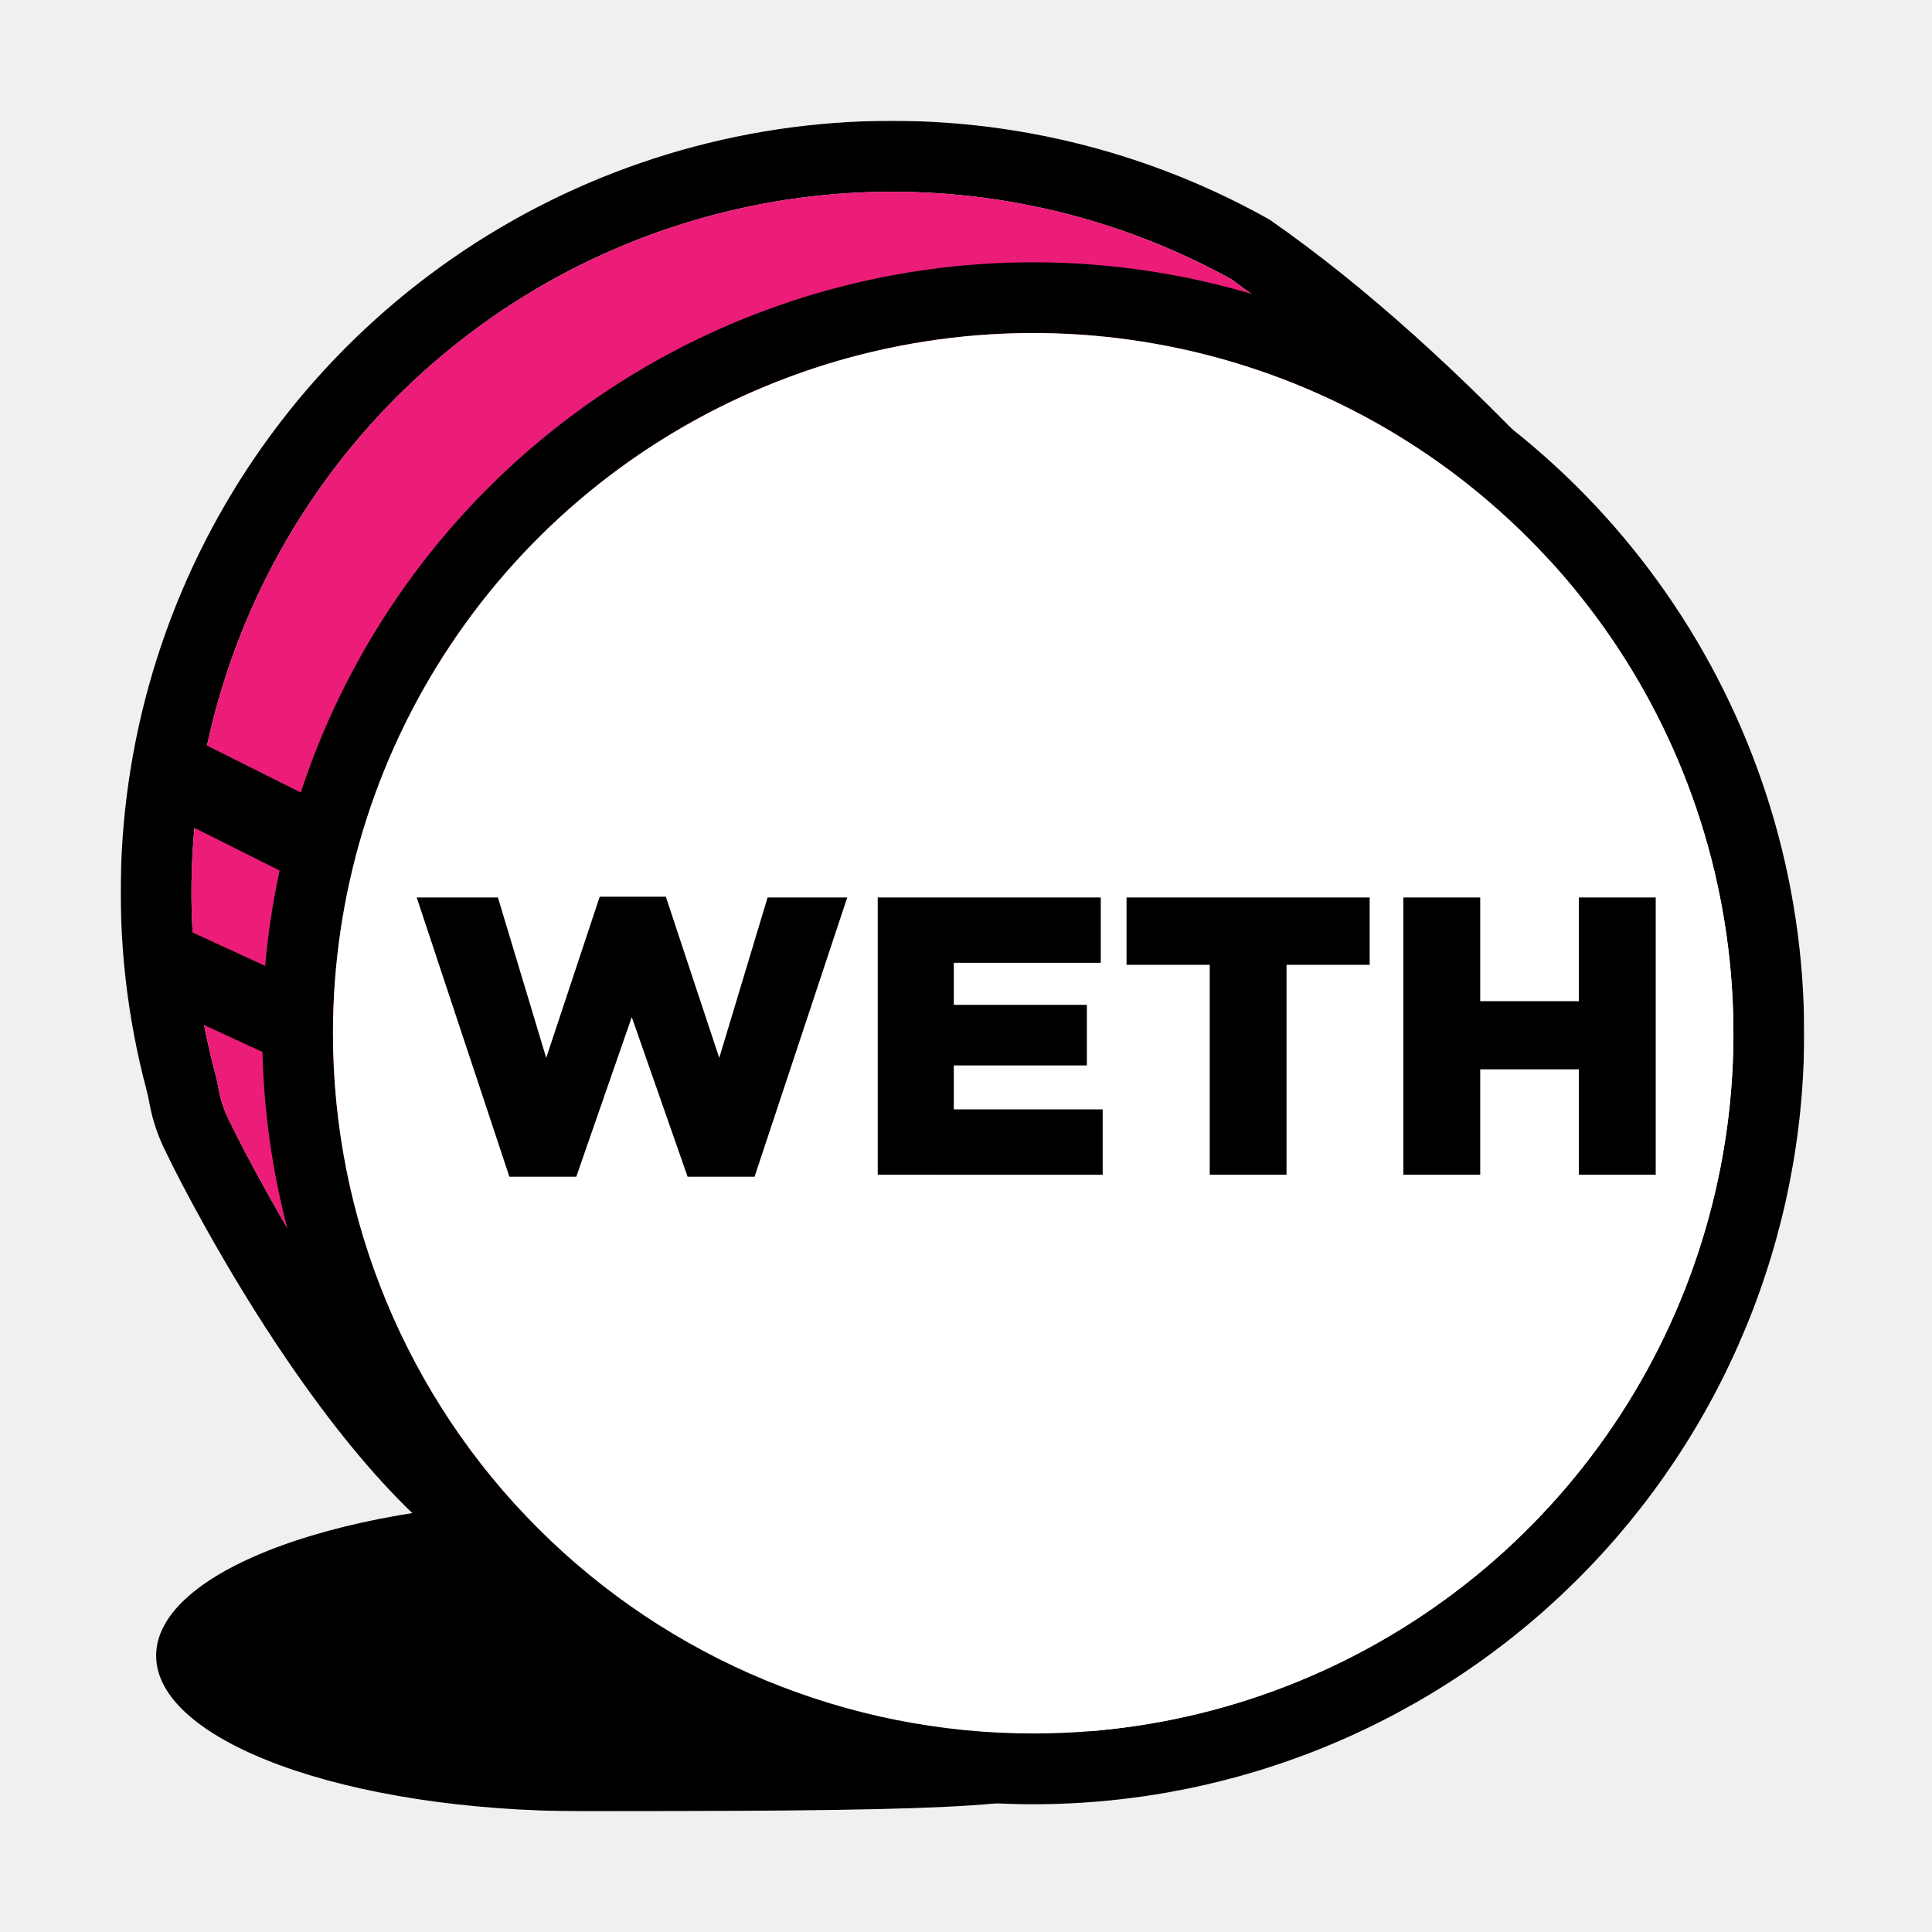
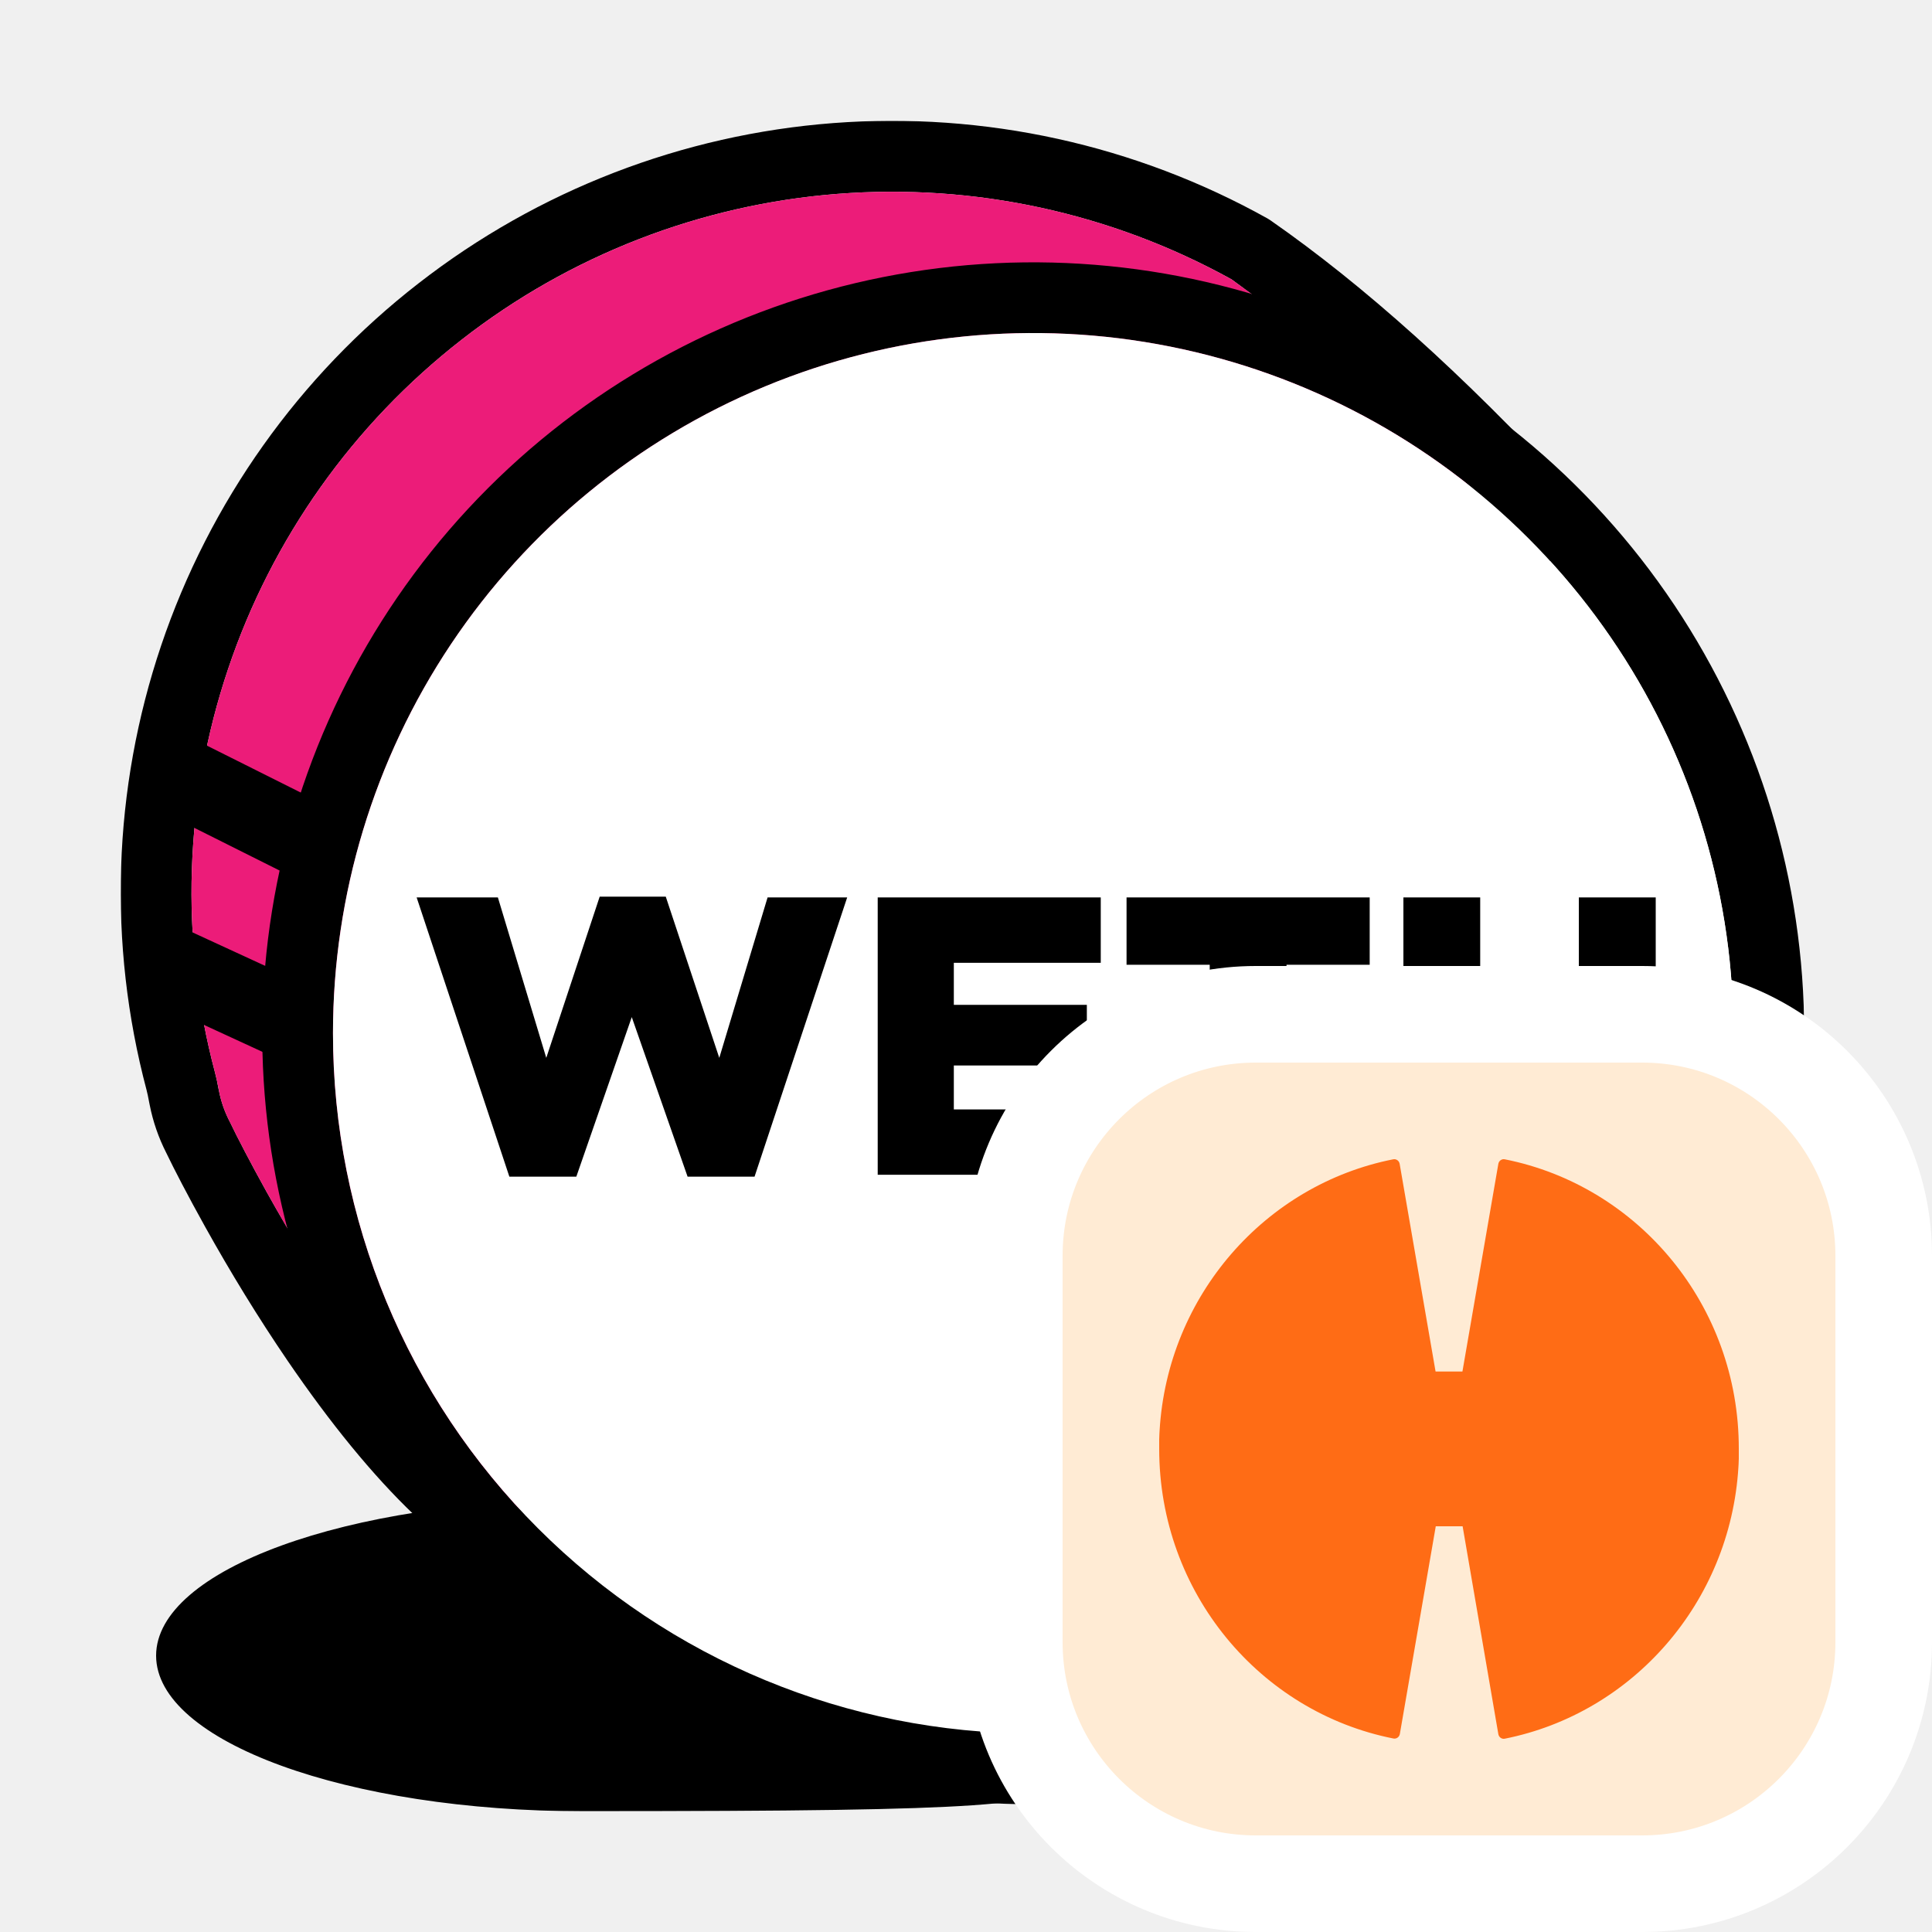
- <svg xmlns="http://www.w3.org/2000/svg" width="32" height="32" viewBox="0 0 32 32" fill="none">
-   <mask id="mask0_6939_8584" style="mask-type: luminance" maskUnits="userSpaceOnUse" x="2" y="2" width="28" height="28">
-     <path d="M29.883 2H2V30H29.883V2Z" fill="white" />
-   </mask>
-   <g mask="url(#mask0_6939_8584)">
-     <path d="M9.662 30C16.847 30 16.847 29.893 18.066 29.532C19.658 29.059 13.57 24.846 9.662 24.846C5.754 24.846 2.586 26 2.586 27.423C2.586 28.847 5.753 30 9.662 30Z" fill="black" />
-     <path d="M25.977 8.083L26.307 8.439L26.019 8.83C16.648 21.5 11.25 27.236 8.96 26.467C7.565 25.998 6.166 24.589 4.766 22.542C4.275 21.823 3.813 21.065 3.393 20.312C3.113 19.81 2.877 19.352 2.754 19.094C2.625 18.842 2.533 18.574 2.479 18.296L2.473 18.264C2.452 18.151 2.443 18.116 2.427 18.053C1.783 15.629 1.868 13.07 2.669 10.693C3.471 8.317 4.954 6.229 6.934 4.69C8.914 3.151 11.303 2.229 13.803 2.038C16.304 1.848 18.805 2.397 20.995 3.619L21.044 3.649C22.589 4.725 24.233 6.203 25.977 8.083ZM20.398 4.627C18.408 3.526 16.138 3.033 13.87 3.211C11.602 3.389 9.437 4.229 7.643 5.628C5.848 7.026 4.505 8.921 3.779 11.077C3.052 13.233 2.976 15.554 3.558 17.753C3.584 17.849 3.595 17.902 3.622 18.041L3.627 18.069C3.663 18.251 3.725 18.426 3.811 18.589C3.923 18.824 4.149 19.26 4.416 19.74C4.82 20.465 5.263 21.192 5.733 21.88C6.998 23.729 8.251 24.992 9.332 25.355C10.775 25.84 16.205 20.092 24.786 8.525C23.457 7.083 21.987 5.777 20.398 4.627Z" fill="black" />
-     <path d="M20.398 4.628C18.408 3.526 16.138 3.033 13.87 3.211C11.602 3.389 9.437 4.23 7.643 5.628C5.848 7.027 4.505 8.922 3.779 11.077C3.052 13.233 2.976 15.555 3.558 17.754C3.584 17.849 3.595 17.903 3.622 18.041L3.627 18.07C3.663 18.251 3.724 18.427 3.811 18.59C3.923 18.826 4.149 19.261 4.416 19.742C4.82 20.466 5.263 21.194 5.733 21.882C6.997 23.73 8.251 24.994 9.332 25.357C10.775 25.842 16.205 20.094 24.786 8.526C23.457 7.084 21.987 5.778 20.398 4.628Z" fill="#EC1C79" />
-     <path d="M17.113 29.884C14.587 29.884 12.118 29.136 10.018 27.732C7.918 26.329 6.282 24.335 5.315 22.001C4.349 19.668 4.096 17.1 4.589 14.623C5.081 12.146 6.297 9.871 8.083 8.085C9.869 6.299 12.145 5.083 14.622 4.59C17.099 4.097 19.666 4.35 22 5.317C24.333 6.283 26.328 7.92 27.731 10.02C29.134 12.12 29.883 14.589 29.883 17.115C29.883 18.791 29.553 20.452 28.911 22.001C28.269 23.551 27.328 24.959 26.143 26.144C24.957 27.33 23.549 28.271 22 28.912C20.451 29.554 18.79 29.884 17.113 29.884ZM17.113 28.713C19.407 28.713 21.649 28.033 23.556 26.758C25.464 25.484 26.95 23.672 27.828 21.553C28.706 19.434 28.936 17.102 28.488 14.852C28.041 12.602 26.936 10.536 25.314 8.914C23.692 7.292 21.625 6.187 19.375 5.74C17.126 5.292 14.794 5.522 12.674 6.4C10.555 7.277 8.744 8.764 7.469 10.671C6.195 12.579 5.515 14.821 5.515 17.115C5.515 20.191 6.737 23.141 8.912 25.316C11.087 27.491 14.037 28.713 17.113 28.713Z" fill="black" />
-     <path d="M17.113 28.712C19.407 28.712 21.649 28.032 23.556 26.758C25.464 25.483 26.95 23.672 27.828 21.553C28.706 19.433 28.936 17.101 28.488 14.852C28.041 12.602 26.936 10.535 25.314 8.913C23.692 7.291 21.625 6.187 19.376 5.739C17.126 5.291 14.794 5.521 12.675 6.399C10.555 7.277 8.744 8.763 7.47 10.671C6.195 12.578 5.515 14.82 5.515 17.114C5.515 20.19 6.737 23.14 8.912 25.315C11.087 27.49 14.037 28.712 17.113 28.712Z" fill="white" />
-     <path fill-rule="evenodd" clip-rule="evenodd" d="M8.437 19.49L6.902 14.865H8.247L9.047 17.522L9.933 14.852H11.028L11.913 17.522L12.714 14.865H14.033L12.498 19.49H11.389L10.464 16.846L9.545 19.49H8.437ZM14.538 19.457V14.865H18.232V15.947H15.798V16.643H18.002V17.647H15.798V18.375H18.264V19.458L14.538 19.457ZM20.037 19.457V15.98H18.659V14.865H22.686V15.98H21.309V19.457L20.037 19.457ZM23.244 19.457V14.865H24.517V16.583H26.151V14.865H27.424V19.457H26.151V17.712H24.517V19.457L23.244 19.457Z" fill="black" />
-     <path d="M2.761 13.483C2.605 13.405 2.487 13.269 2.432 13.104C2.377 12.939 2.39 12.759 2.468 12.603C2.545 12.447 2.682 12.329 2.847 12.274C3.012 12.219 3.192 12.232 3.348 12.309L5.222 13.247C5.299 13.286 5.368 13.339 5.424 13.404C5.481 13.469 5.524 13.544 5.551 13.626C5.578 13.708 5.589 13.794 5.583 13.88C5.577 13.966 5.554 14.05 5.516 14.127C5.477 14.204 5.424 14.273 5.359 14.329C5.294 14.386 5.218 14.429 5.136 14.456C5.055 14.483 4.968 14.494 4.882 14.488C4.797 14.482 4.713 14.459 4.636 14.421L2.761 13.483Z" fill="black" />
-     <path d="M2.545 16.592C2.467 16.556 2.397 16.505 2.338 16.441C2.28 16.378 2.234 16.304 2.205 16.223C2.175 16.142 2.161 16.056 2.165 15.97C2.168 15.884 2.188 15.8 2.224 15.722C2.261 15.643 2.312 15.573 2.375 15.514C2.438 15.456 2.512 15.411 2.593 15.381C2.674 15.351 2.76 15.337 2.846 15.341C2.932 15.344 3.017 15.365 3.095 15.401L4.969 16.265C5.125 16.34 5.246 16.472 5.304 16.634C5.363 16.797 5.355 16.976 5.283 17.133C5.211 17.289 5.08 17.411 4.918 17.472C4.757 17.533 4.578 17.527 4.42 17.457L2.545 16.592Z" fill="black" />
+ <svg xmlns="http://www.w3.org/2000/svg" width="20" height="20" viewBox="0 0 20 20" fill="none">
+   <g clip-path="url(#clip0_13489_8730)">
+     <mask id="mask0_13489_8730" style="mask-type: luminance" maskUnits="userSpaceOnUse" x="1" y="1" width="18" height="18">
+       <path d="M18.677 1.25H1.25V18.75H18.677V1.25Z" fill="white" />
+     </mask>
+     <g mask="url(#mask0_13489_8730)">
+       <path d="M6.039 18.75C10.53 18.75 10.53 18.683 11.291 18.457C12.286 18.162 8.482 15.528 6.039 15.528C3.597 15.528 1.616 16.25 1.616 17.139C1.616 18.029 3.596 18.75 6.039 18.75Z" fill="black" />
+       <path d="M16.235 5.052L16.442 5.275L16.262 5.519C10.405 13.437 7.031 17.023 5.6 16.542C4.728 16.249 3.854 15.368 2.979 14.089C2.672 13.639 2.383 13.166 2.121 12.695C1.946 12.381 1.798 12.095 1.721 11.934C1.641 11.777 1.583 11.609 1.549 11.435L1.545 11.415C1.532 11.345 1.527 11.323 1.517 11.283C1.115 9.768 1.167 8.169 1.668 6.683C2.169 5.198 3.096 3.893 4.334 2.932C5.571 1.97 7.064 1.393 8.627 1.274C10.19 1.155 11.753 1.498 13.122 2.262L13.152 2.281C14.118 2.953 15.146 3.877 16.235 5.052ZM12.749 2.892C11.505 2.204 10.086 1.896 8.669 2.007C7.251 2.118 5.898 2.643 4.777 3.518C3.655 4.392 2.815 5.576 2.362 6.923C1.908 8.271 1.86 9.722 2.224 11.096C2.24 11.156 2.247 11.189 2.263 11.276L2.267 11.293C2.289 11.407 2.328 11.516 2.382 11.618C2.452 11.765 2.593 12.037 2.76 12.338C3.012 12.79 3.29 13.245 3.583 13.675C4.374 14.831 5.157 15.62 5.833 15.847C6.734 16.15 10.128 12.557 15.491 5.328C14.66 4.427 13.742 3.611 12.749 2.892Z" fill="black" />
+       <path d="M12.749 2.892C11.505 2.204 10.086 1.896 8.669 2.007C7.252 2.118 5.898 2.644 4.777 3.518C3.655 4.392 2.815 5.576 2.362 6.923C1.908 8.271 1.86 9.722 2.224 11.096C2.24 11.156 2.247 11.189 2.264 11.276L2.267 11.294C2.289 11.407 2.328 11.517 2.382 11.619C2.452 11.766 2.593 12.038 2.76 12.339C3.012 12.791 3.29 13.246 3.583 13.676C4.373 14.832 5.157 15.621 5.833 15.848C6.735 16.151 10.128 12.559 15.492 5.329C14.661 4.427 13.742 3.611 12.749 2.892Z" fill="#EC1C79" />
+       <path d="M10.695 18.678C9.117 18.678 7.574 18.21 6.261 17.333C4.949 16.456 3.926 15.209 3.322 13.751C2.718 12.292 2.56 10.688 2.868 9.139C3.176 7.591 3.936 6.169 5.052 5.053C6.168 3.937 7.59 3.177 9.138 2.869C10.687 2.561 12.291 2.719 13.75 3.323C15.208 3.927 16.455 4.95 17.332 6.262C18.209 7.575 18.677 9.118 18.677 10.697C18.677 11.745 18.47 12.782 18.069 13.751C17.668 14.719 17.08 15.599 16.339 16.34C15.598 17.081 14.718 17.669 13.75 18.07C12.781 18.471 11.744 18.678 10.695 18.678ZM10.695 17.945C12.129 17.945 13.531 17.52 14.723 16.724C15.915 15.927 16.844 14.795 17.392 13.47C17.941 12.146 18.085 10.688 17.805 9.282C17.525 7.876 16.835 6.585 15.821 5.571C14.807 4.557 13.516 3.867 12.11 3.587C10.703 3.307 9.246 3.451 7.921 4C6.597 4.548 5.465 5.477 4.668 6.669C3.872 7.861 3.447 9.263 3.447 10.697C3.447 12.619 4.21 14.463 5.57 15.822C6.929 17.182 8.773 17.945 10.695 17.945Z" fill="black" />
+       <path d="M10.696 17.945C12.129 17.945 13.531 17.52 14.723 16.724C15.915 15.927 16.844 14.795 17.393 13.471C17.941 12.146 18.085 10.689 17.805 9.282C17.526 7.876 16.835 6.585 15.821 5.571C14.808 4.557 13.516 3.867 12.11 3.587C10.704 3.307 9.246 3.451 7.922 3.999C6.597 4.548 5.465 5.477 4.668 6.669C3.872 7.861 3.447 9.263 3.447 10.696C3.447 12.619 4.211 14.463 5.57 15.822C6.929 17.181 8.773 17.945 10.696 17.945Z" fill="white" />
+       <path fill-rule="evenodd" clip-rule="evenodd" d="M5.273 12.181L4.313 9.29H5.154L5.655 10.951L6.208 9.282H6.892L7.446 10.951L7.946 9.29H8.77L7.811 12.181H7.118L6.54 10.529L5.966 12.181H5.273ZM9.086 12.161V9.29H11.395V9.967H9.874V10.402H11.251V11.03H9.874V11.485H11.415V12.161L9.086 12.161ZM12.523 12.161V9.987H11.662V9.29H14.179V9.987H13.318V12.161L12.523 12.161ZM14.528 12.161V9.29H15.323V10.364H16.344V9.29H17.14V12.161H16.344V11.07H15.323V12.161L14.528 12.161Z" fill="black" />
+       <path d="M1.726 8.427C1.628 8.379 1.554 8.293 1.52 8.19C1.486 8.087 1.494 7.974 1.542 7.877C1.591 7.78 1.676 7.706 1.779 7.671C1.883 7.637 1.995 7.645 2.093 7.694L3.264 8.28C3.312 8.304 3.355 8.337 3.39 8.378C3.426 8.418 3.452 8.466 3.469 8.517C3.486 8.568 3.493 8.622 3.49 8.675C3.486 8.729 3.471 8.781 3.447 8.83C3.423 8.878 3.39 8.921 3.349 8.956C3.309 8.991 3.261 9.018 3.21 9.035C3.159 9.052 3.105 9.059 3.052 9.055C2.998 9.051 2.946 9.037 2.897 9.013L1.726 8.427Z" fill="black" />
+       <path d="M1.591 10.37C1.542 10.347 1.498 10.315 1.462 10.275C1.425 10.236 1.397 10.19 1.378 10.139C1.359 10.089 1.351 10.035 1.353 9.981C1.355 9.927 1.368 9.875 1.39 9.826C1.413 9.777 1.445 9.733 1.485 9.696C1.524 9.66 1.57 9.631 1.621 9.613C1.671 9.594 1.725 9.586 1.779 9.588C1.833 9.59 1.886 9.603 1.934 9.625L3.106 10.165C3.203 10.212 3.279 10.295 3.315 10.396C3.352 10.498 3.347 10.61 3.302 10.707C3.257 10.806 3.175 10.882 3.074 10.92C2.973 10.958 2.861 10.954 2.763 10.91L1.591 10.37Z" fill="black" />
+     </g>
  </g>
+   <rect x="10.5" y="10.5" width="9" height="9" rx="2.5" fill="#FFEBD4" />
+   <rect x="10.5" y="10.5" width="9" height="9" rx="2.5" stroke="white" />
+   <path d="M15.577 12.001C15.546 11.995 15.517 12.016 15.511 12.047L15.139 14.198H14.861L14.489 12.047C14.483 12.016 14.454 11.995 14.423 12.001C13.101 12.262 12.087 13.408 12.004 14.81C12.004 14.812 12 14.871 12 14.901C12 14.905 12 14.908 12 14.91C12 14.921 12 14.932 12 14.944C12 14.947 12 14.951 12 14.957C12 14.971 12 14.984 12 14.999C12 16.486 13.043 17.724 14.425 17.997C14.456 18.003 14.485 17.982 14.491 17.951L14.863 15.8H15.141L15.511 17.953C15.517 17.984 15.546 18.005 15.577 17.999C16.899 17.736 17.911 16.59 17.996 15.188C17.996 15.186 18 15.127 18 15.097C18 15.093 18 15.09 18 15.088C18 15.077 18 15.066 18 15.055C18 15.051 18 15.047 18 15.042C18 15.027 18 15.014 18 14.999C18.002 13.512 16.959 12.275 15.577 12.001Z" fill="#FF6C15" />
+   <defs>
+     <clipPath id="clip0_13489_8730">
+       <rect width="20" height="20" fill="white" />
+     </clipPath>
+   </defs>
</svg>
